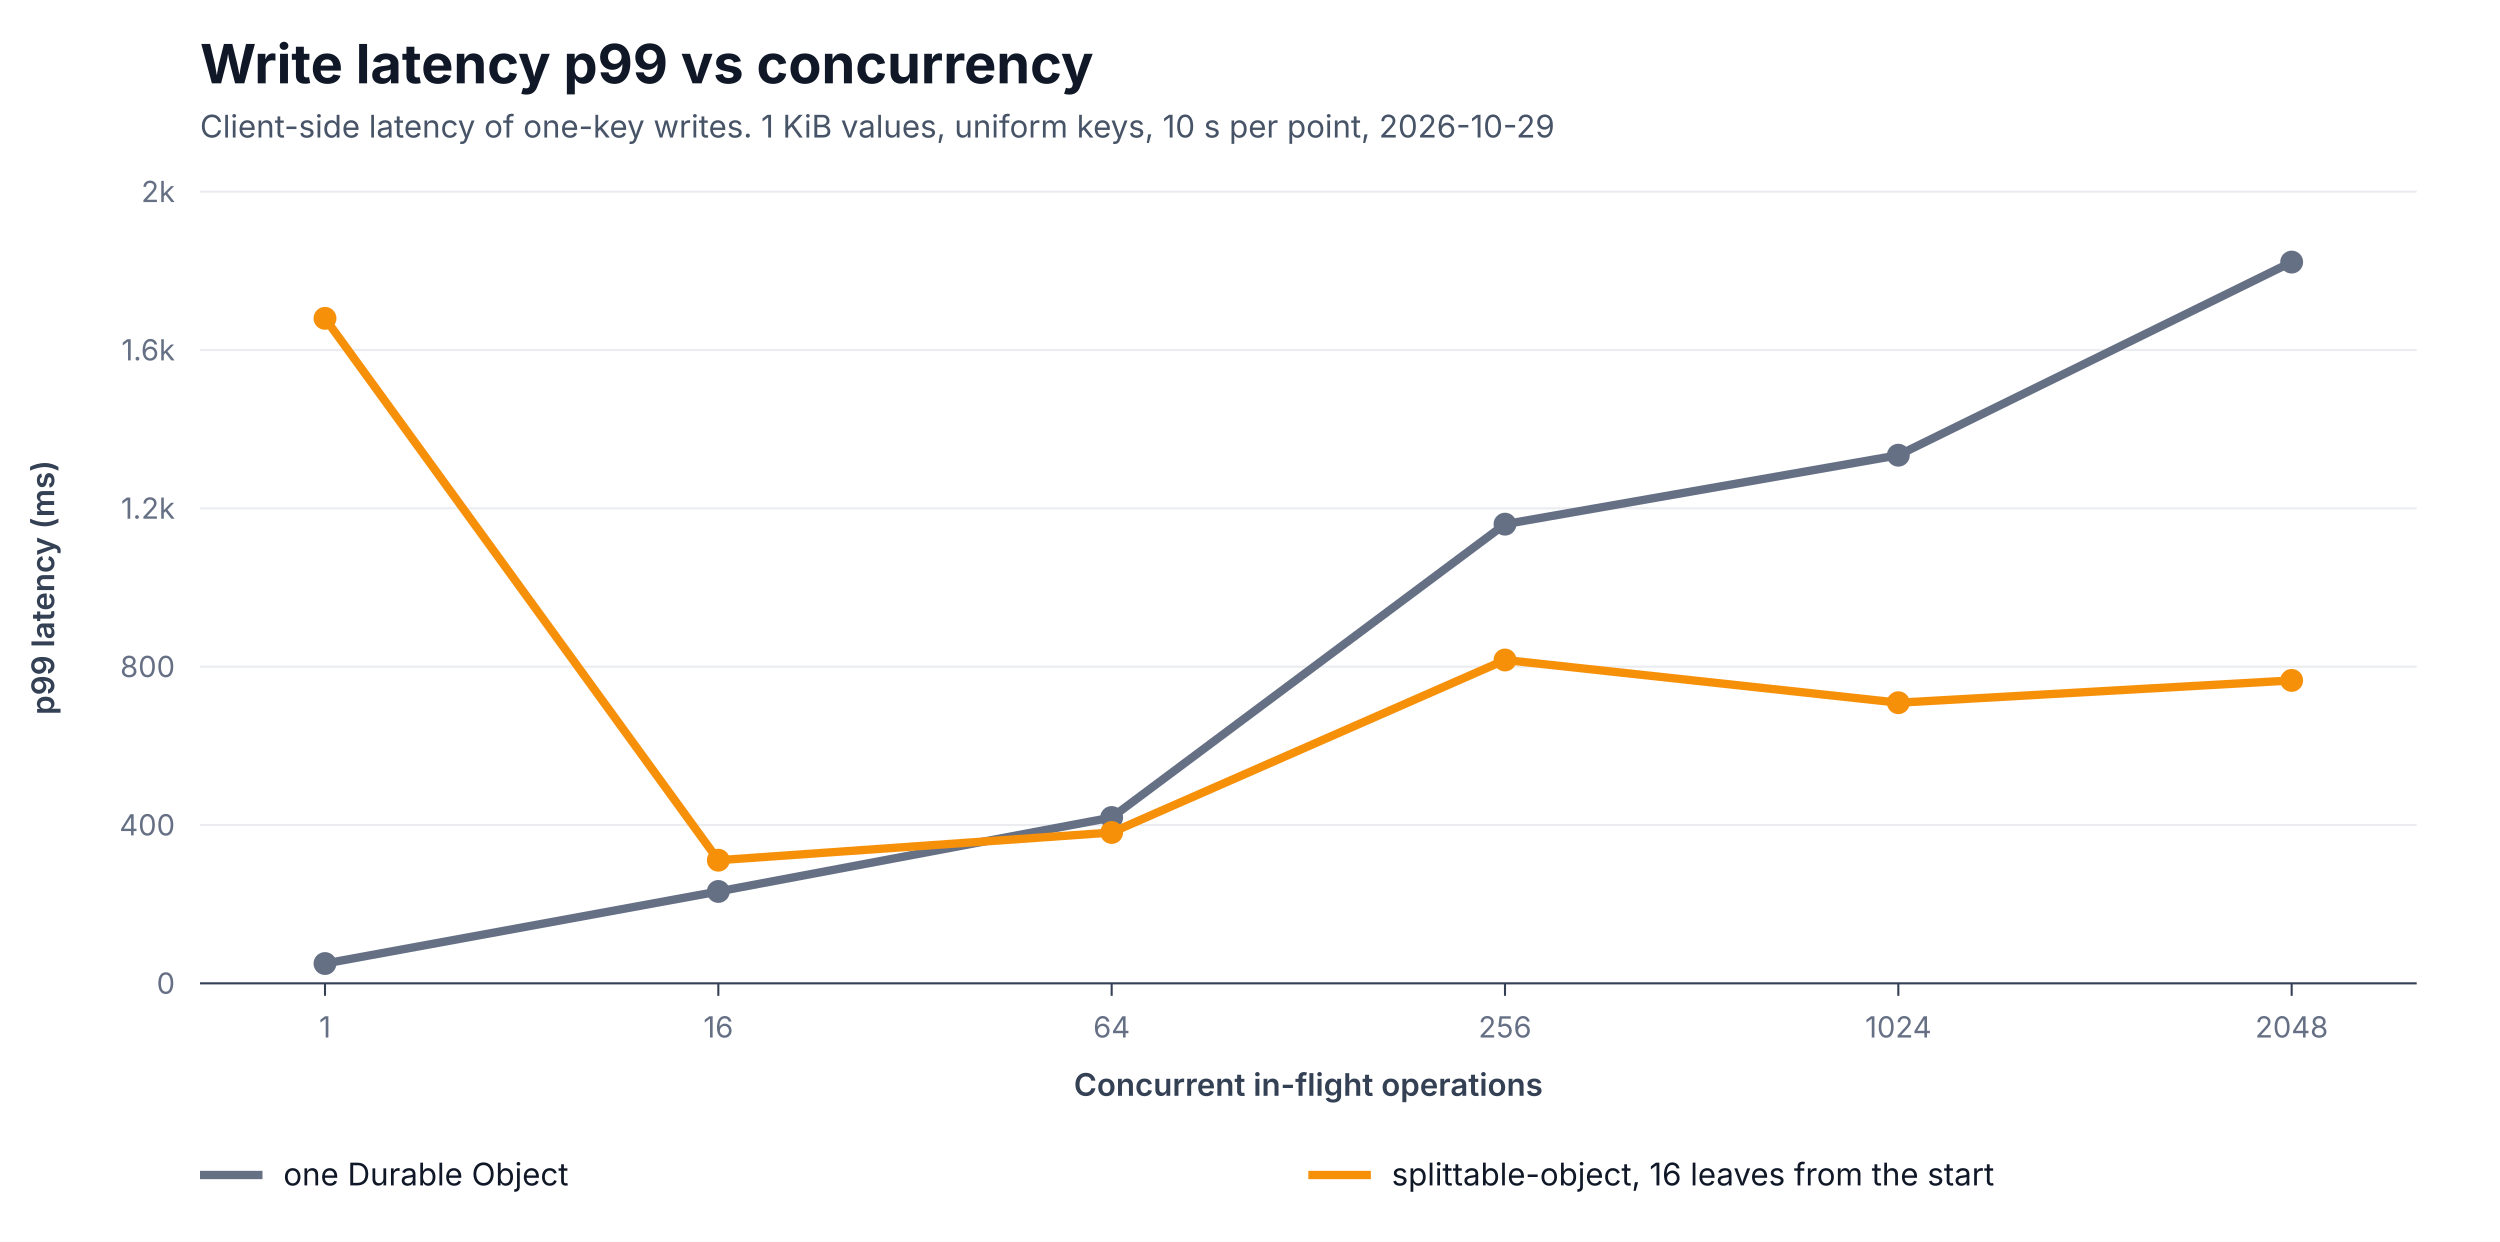
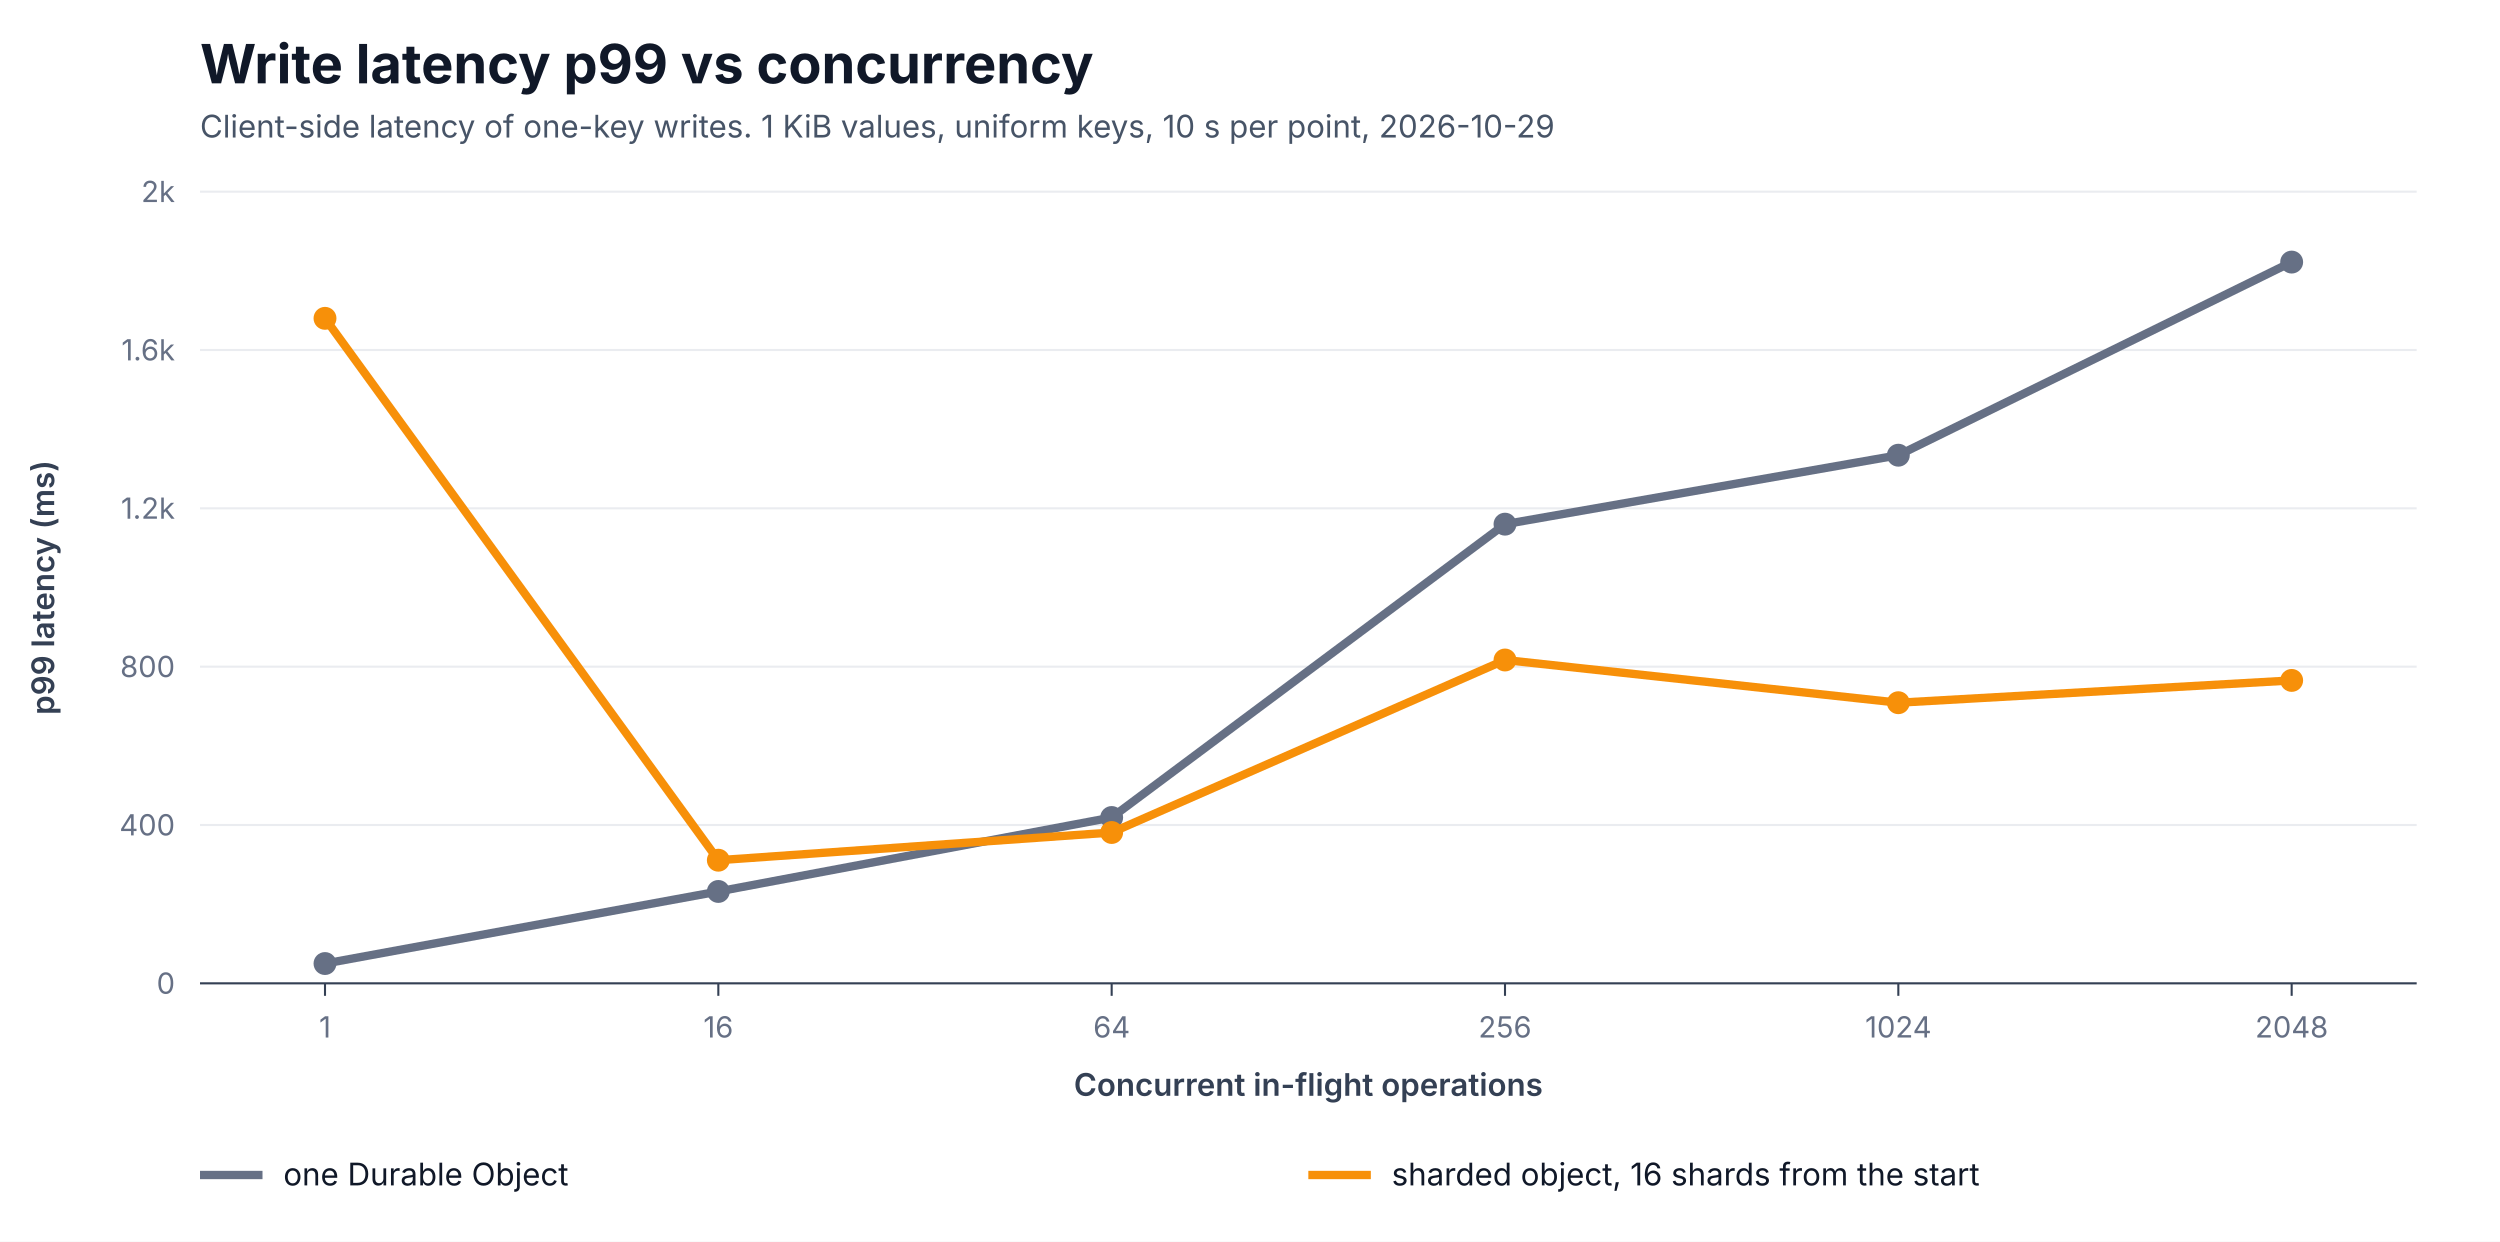
<svg xmlns="http://www.w3.org/2000/svg" width="1200" height="596" viewBox="0 0 1200 596">
  <style>text{font-family:Inter,ui-sans-serif,system-ui,-apple-system,sans-serif;fill:#101828}.title{font-size:26px;font-weight:700}.sub{font-size:15px;fill:#475467}.tick{font-size:14px;fill:#667085}.label{font-size:15px;font-weight:600;fill:#344054}.legend{font-size:15px}.grid{stroke:#eaecf0}.axisline{stroke:#344054}</style>
  <rect width="1200" height="596" fill="#fff" />
  <text x="96" y="40" class="title">Write latency p99 vs concurrency</text>
  <text x="96" y="66" class="sub">Client-side latency of one-key writes. 1 KiB values, uniform keys, 10 s per point, 2026-10-29</text>
  <line x1="96" x2="1160" y1="472" y2="472" class="grid" />
  <text x="84" y="477" text-anchor="end" class="tick">0</text>
  <line x1="96" x2="1160" y1="396" y2="396" class="grid" />
  <text x="84" y="401" text-anchor="end" class="tick">400</text>
  <line x1="96" x2="1160" y1="320" y2="320" class="grid" />
  <text x="84" y="325" text-anchor="end" class="tick">800</text>
  <line x1="96" x2="1160" y1="244" y2="244" class="grid" />
  <text x="84" y="249" text-anchor="end" class="tick">1.2k</text>
  <line x1="96" x2="1160" y1="168" y2="168" class="grid" />
  <text x="84" y="173" text-anchor="end" class="tick">1.6k</text>
  <line x1="96" x2="1160" y1="92" y2="92" class="grid" />
  <text x="84" y="97" text-anchor="end" class="tick">2k</text>
  <line x1="96" x2="1160" y1="472" y2="472" class="axisline" />
  <line x1="156" x2="156" y1="472" y2="478" class="axisline" />
  <text x="156" y="498" text-anchor="middle" class="tick">1</text>
  <line x1="344.8" x2="344.8" y1="472" y2="478" class="axisline" />
  <text x="344.8" y="498" text-anchor="middle" class="tick">16</text>
  <line x1="533.6" x2="533.6" y1="472" y2="478" class="axisline" />
  <text x="533.6" y="498" text-anchor="middle" class="tick">64</text>
  <line x1="722.4" x2="722.4" y1="472" y2="478" class="axisline" />
  <text x="722.4" y="498" text-anchor="middle" class="tick">256</text>
  <line x1="911.2" x2="911.2" y1="472" y2="478" class="axisline" />
  <text x="911.2" y="498" text-anchor="middle" class="tick">1024</text>
  <line x1="1100" x2="1100" y1="472" y2="478" class="axisline" />
  <text x="1100" y="498" text-anchor="middle" class="tick">2048</text>
  <polyline points="156.0,462.5 344.8,427.9 533.6,392.4 722.4,251.6 911.2,218.5 1100.0,125.8" fill="none" stroke="#667085" stroke-width="4" stroke-linejoin="round" />
  <circle cx="156.0" cy="462.5" r="5.5" fill="#667085" />
  <circle cx="344.8" cy="427.9" r="5.5" fill="#667085" />
  <circle cx="533.6" cy="392.4" r="5.5" fill="#667085" />
  <circle cx="722.4" cy="251.6" r="5.5" fill="#667085" />
  <circle cx="911.2" cy="218.5" r="5.5" fill="#667085" />
  <circle cx="1100.0" cy="125.8" r="5.5" fill="#667085" />
  <polyline points="156.0,152.8 344.8,412.9 533.6,399.6 722.4,316.8 911.2,337.3 1100.0,326.6" fill="none" stroke="#f79009" stroke-width="4" stroke-linejoin="round" />
  <circle cx="156.0" cy="152.8" r="5.5" fill="#f79009" />
  <circle cx="344.8" cy="412.9" r="5.5" fill="#f79009" />
  <circle cx="533.6" cy="399.6" r="5.5" fill="#f79009" />
  <circle cx="722.4" cy="316.8" r="5.5" fill="#f79009" />
  <circle cx="911.2" cy="337.3" r="5.5" fill="#f79009" />
  <circle cx="1100.0" cy="326.6" r="5.5" fill="#f79009" />
  <text x="628" y="526" text-anchor="middle" class="label">Concurrent in-flight operations</text>
  <text transform="translate(26,282) rotate(-90)" text-anchor="middle" class="label">p99 latency (ms)</text>
  <g transform="translate(96,564)">
    <line x1="0" x2="30" y1="0" y2="0" stroke="#667085" stroke-width="4" />
    <text x="40" y="5" class="legend">one Durable Object</text>
  </g>
  <g transform="translate(628,564)">
    <line x1="0" x2="30" y1="0" y2="0" stroke="#f79009" stroke-width="4" />
-     <text x="40" y="5" class="legend">splittable-object, 16 leaves from the start</text>
+     <text x="40" y="5" class="legend">sharded object, 16 shards from the start</text>
  </g>
</svg>
